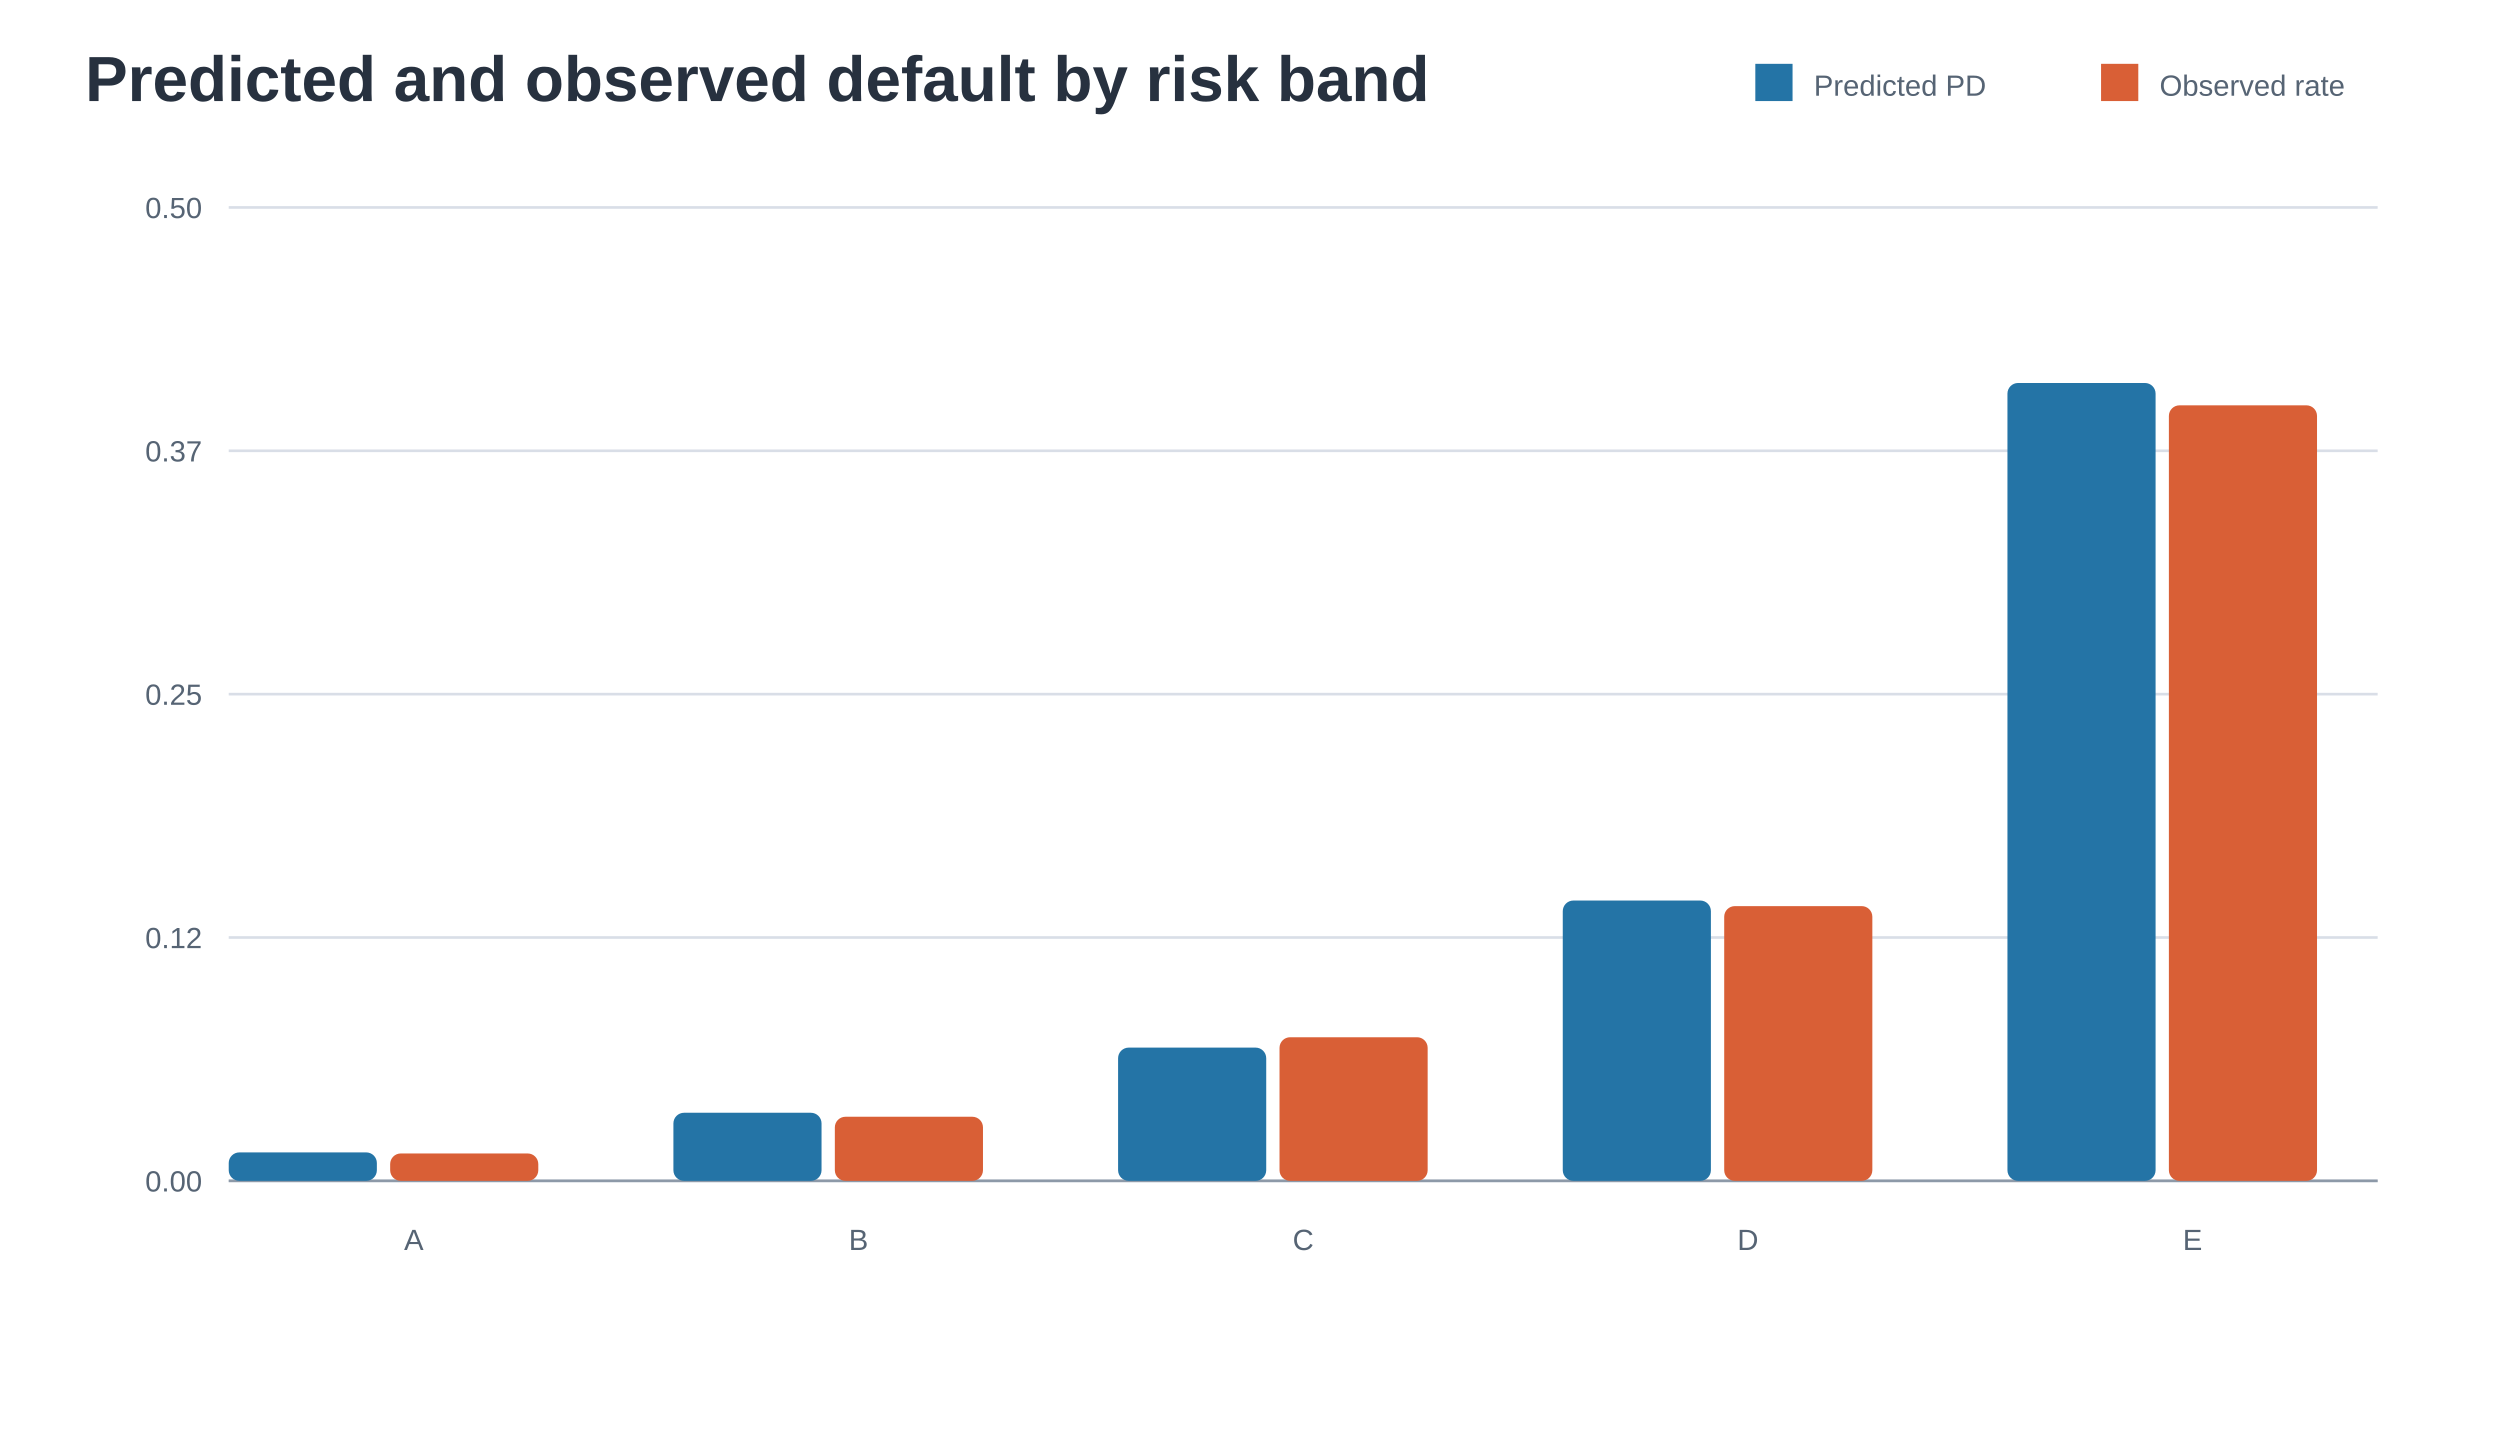
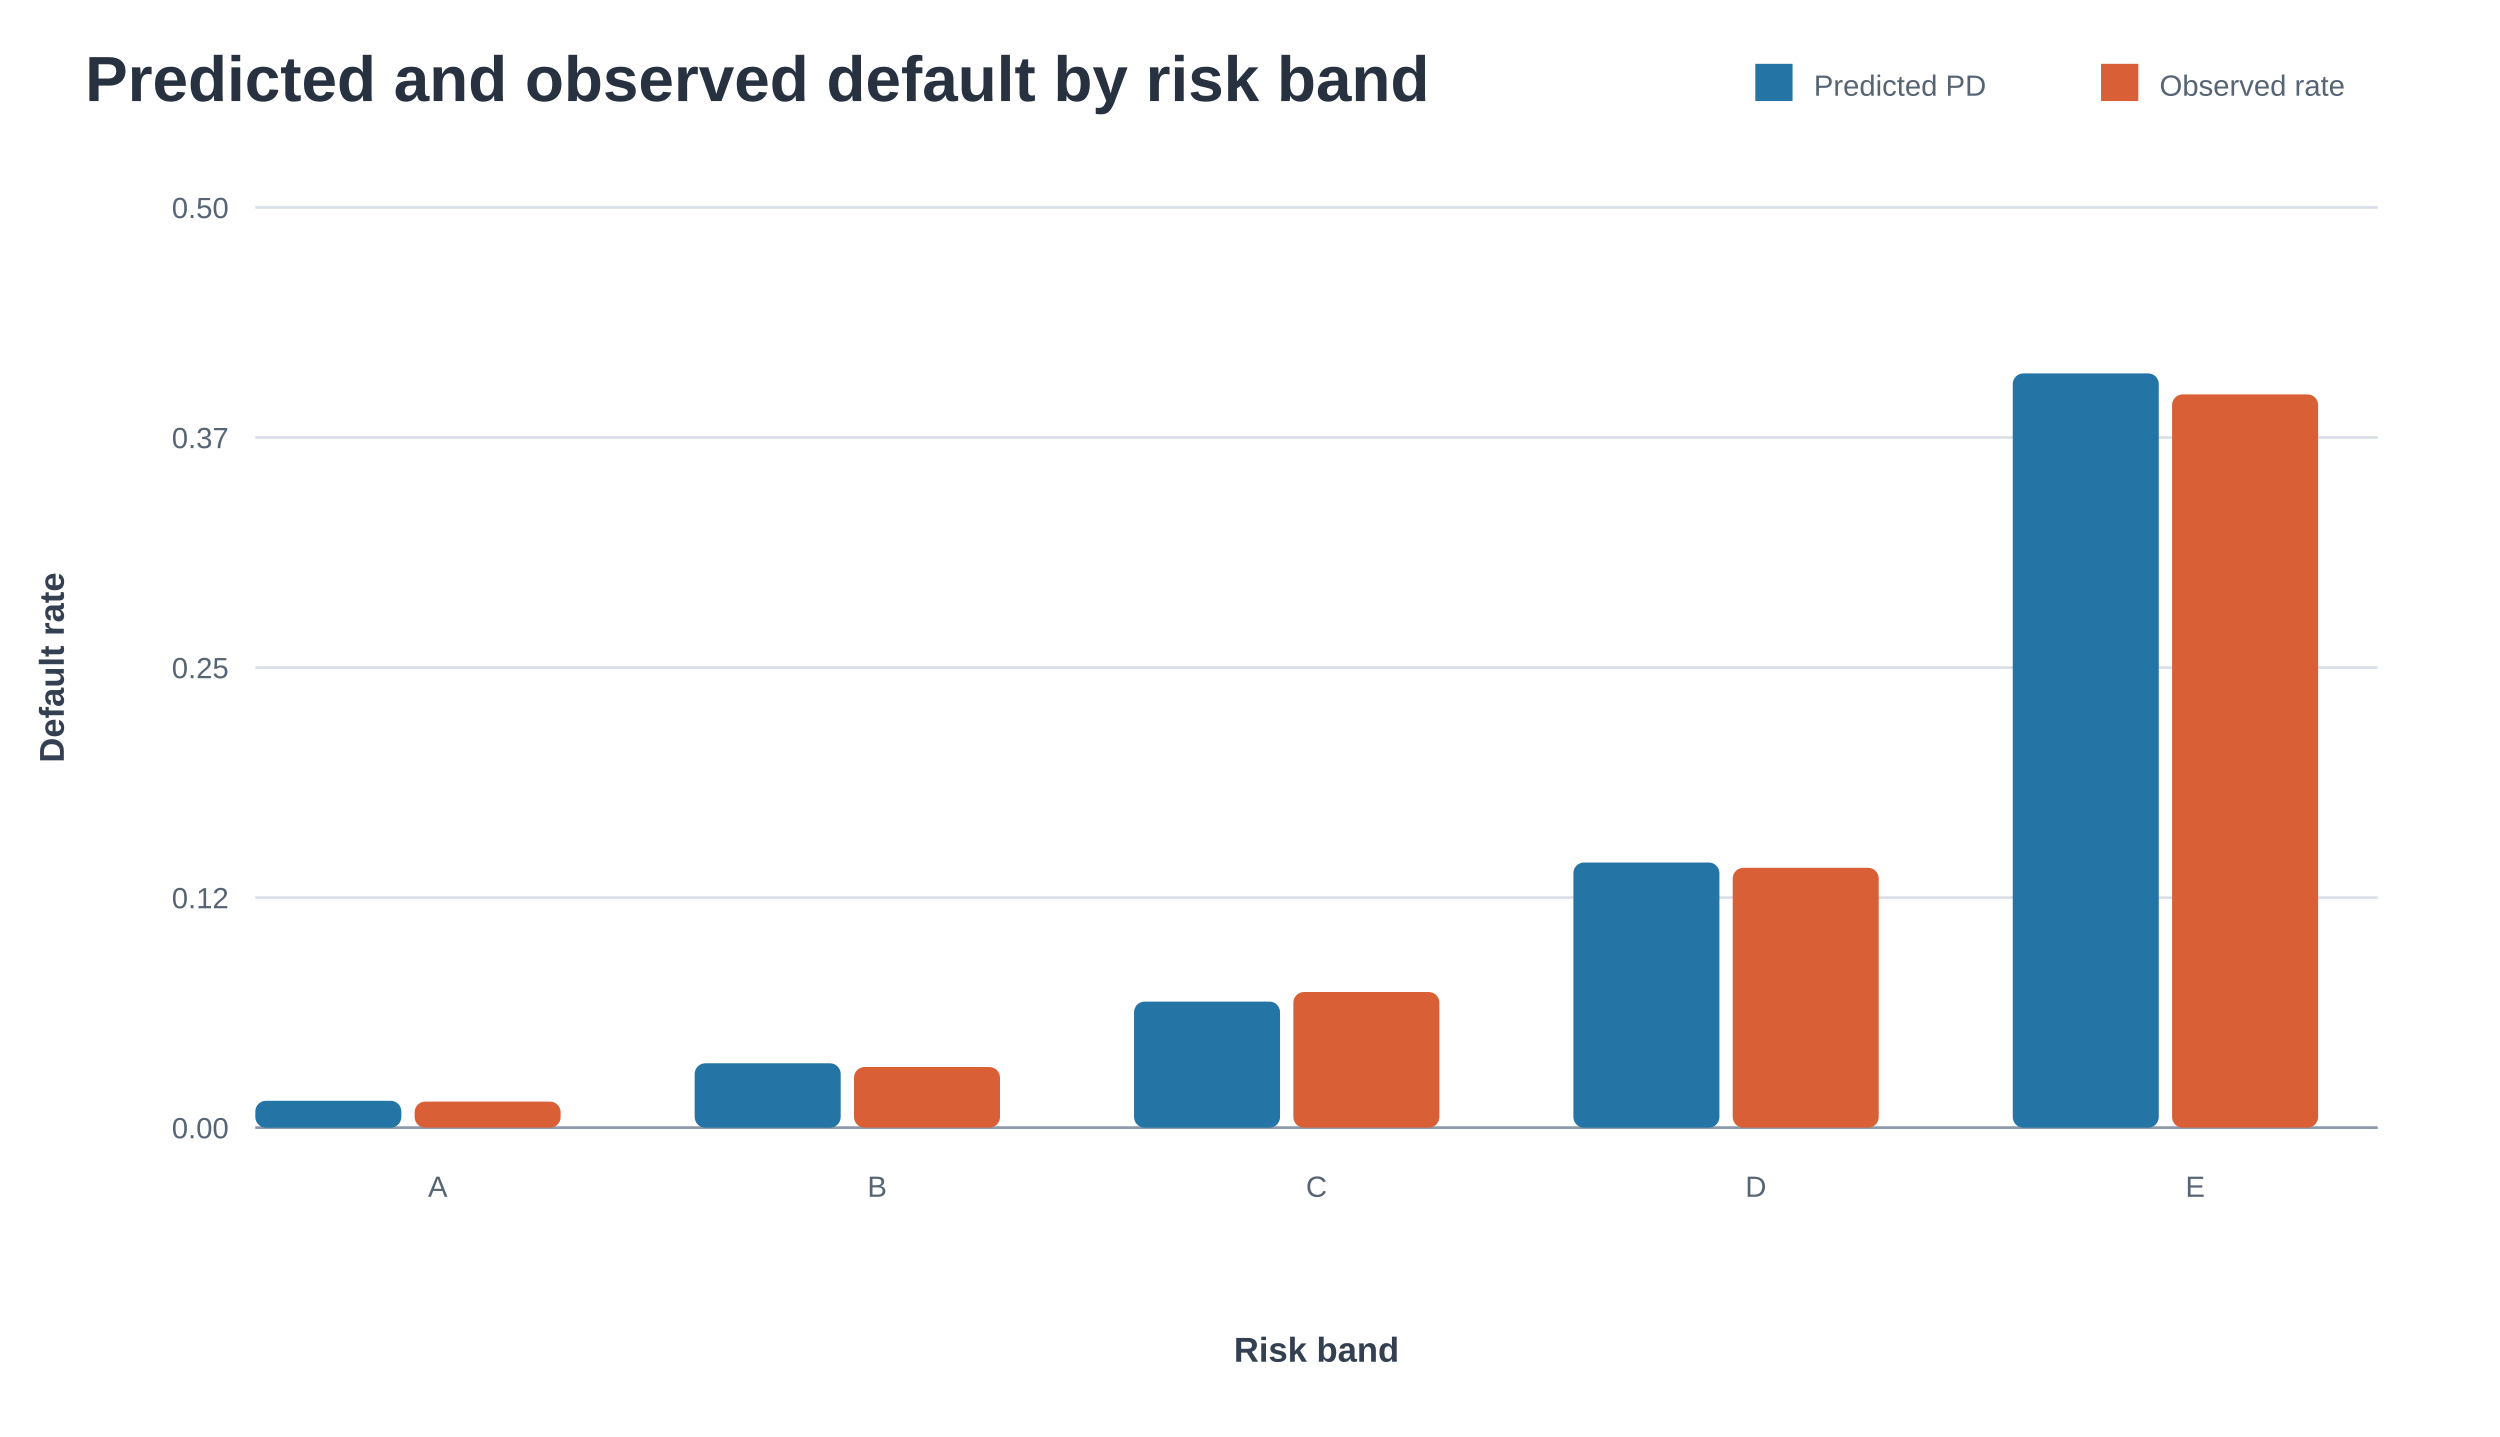
<svg xmlns="http://www.w3.org/2000/svg" width="940" height="540" viewBox="0 0 940 540">
-   <style>text{font-family:Arial,Helvetica,sans-serif;fill:#27313f}.title{font-size:24px;font-weight:700}.label{font-size:13px}.small{font-size:11px;fill:#566474}.axis{stroke:#8d99a8;stroke-width:1}.grid{stroke:#d9dee7;stroke-width:1}</style>
+   <style>text{font-family:Arial,Helvetica,sans-serif;fill:#27313f}.title{font-size:24px;font-weight:700}.label{font-size:13px}.axis-title{font-size:13px;font-weight:700;fill:#344052}.small{font-size:11px;fill:#566474}.axis{stroke:#8d99a8;stroke-width:1}.grid{stroke:#d9dee7;stroke-width:1}</style>
  <text x="32.0" y="38.0" class="title" text-anchor="start">Predicted and observed default by risk band</text>
  <rect x="660" y="24" width="14" height="14" fill="#2474a6" />
  <text x="682.0" y="36.0" class="small" text-anchor="start">Predicted PD</text>
  <rect x="790" y="24" width="14" height="14" fill="#d95f36" />
  <text x="812.0" y="36.0" class="small" text-anchor="start">Observed rate</text>
-   <line x1="86" y1="444.0" x2="894" y2="444.0" class="grid" />
-   <text x="76.0" y="448.0" class="small" text-anchor="end">0.00</text>
-   <line x1="86" y1="352.5" x2="894" y2="352.5" class="grid" />
-   <text x="76.0" y="356.5" class="small" text-anchor="end">0.12</text>
-   <line x1="86" y1="261.0" x2="894" y2="261.0" class="grid" />
-   <text x="76.0" y="265.0" class="small" text-anchor="end">0.25</text>
-   <line x1="86" y1="169.5" x2="894" y2="169.5" class="grid" />
-   <text x="76.0" y="173.5" class="small" text-anchor="end">0.37</text>
-   <line x1="86" y1="78.0" x2="894" y2="78.0" class="grid" />
-   <text x="76.0" y="82.0" class="small" text-anchor="end">0.50</text>
-   <line x1="86" y1="444" x2="894" y2="444" class="axis" />
-   <rect x="86.0" y="433.3" width="55.7" height="10.7" rx="4" fill="#2474a6" />
-   <rect x="146.7" y="433.7" width="55.7" height="10.3" rx="4" fill="#d95f36" />
-   <text x="155.6" y="470.0" class="small" text-anchor="middle">A</text>
-   <rect x="253.2" y="418.4" width="55.7" height="25.6" rx="4" fill="#2474a6" />
-   <rect x="313.9" y="419.9" width="55.7" height="24.1" rx="4" fill="#d95f36" />
-   <text x="322.8" y="470.0" class="small" text-anchor="middle">B</text>
-   <rect x="420.4" y="393.9" width="55.7" height="50.1" rx="4" fill="#2474a6" />
-   <rect x="481.1" y="390.0" width="55.7" height="54.0" rx="4" fill="#d95f36" />
-   <text x="490.0" y="470.0" class="small" text-anchor="middle">C</text>
-   <rect x="587.6" y="338.6" width="55.7" height="105.4" rx="4" fill="#2474a6" />
-   <rect x="648.3" y="340.7" width="55.7" height="103.3" rx="4" fill="#d95f36" />
-   <text x="657.2" y="470.0" class="small" text-anchor="middle">D</text>
-   <rect x="754.8" y="144.0" width="55.7" height="300.0" rx="4" fill="#2474a6" />
-   <rect x="815.5" y="152.4" width="55.7" height="291.6" rx="4" fill="#d95f36" />
-   <text x="824.4" y="470.0" class="small" text-anchor="middle">E</text>
+   <line x1="96" y1="424.0" x2="894" y2="424.0" class="grid" />
+   <text x="86.0" y="428.0" class="small" text-anchor="end">0.00</text>
+   <line x1="96" y1="337.5" x2="894" y2="337.5" class="grid" />
+   <text x="86.0" y="341.5" class="small" text-anchor="end">0.12</text>
+   <line x1="96" y1="251.0" x2="894" y2="251.0" class="grid" />
+   <text x="86.0" y="255.0" class="small" text-anchor="end">0.25</text>
+   <line x1="96" y1="164.5" x2="894" y2="164.5" class="grid" />
+   <text x="86.0" y="168.5" class="small" text-anchor="end">0.37</text>
+   <line x1="96" y1="78.0" x2="894" y2="78.0" class="grid" />
+   <text x="86.0" y="82.0" class="small" text-anchor="end">0.50</text>
+   <line x1="96" y1="424" x2="894" y2="424" class="axis" />
+   <text x="24.0" y="251.0" class="axis-title" text-anchor="middle" transform="rotate(-90 24.0 251.0)">Default rate</text>
+   <text x="495.0" y="512.0" class="axis-title" text-anchor="middle">Risk band</text>
+   <rect x="96.0" y="413.9" width="54.9" height="10.1" rx="4" fill="#2474a6" />
+   <rect x="155.9" y="414.2" width="54.9" height="9.8" rx="4" fill="#d95f36" />
+   <text x="164.6" y="450.0" class="small" text-anchor="middle">A</text>
+   <rect x="261.2" y="399.8" width="54.9" height="24.2" rx="4" fill="#2474a6" />
+   <rect x="321.1" y="401.2" width="54.9" height="22.8" rx="4" fill="#d95f36" />
+   <text x="329.8" y="450.0" class="small" text-anchor="middle">B</text>
+   <rect x="426.4" y="376.6" width="54.9" height="47.4" rx="4" fill="#2474a6" />
+   <rect x="486.3" y="373.0" width="54.9" height="51.0" rx="4" fill="#d95f36" />
+   <text x="495.0" y="450.0" class="small" text-anchor="middle">C</text>
+   <rect x="591.6" y="324.3" width="54.9" height="99.7" rx="4" fill="#2474a6" />
+   <rect x="651.5" y="326.3" width="54.9" height="97.7" rx="4" fill="#d95f36" />
+   <text x="660.2" y="450.0" class="small" text-anchor="middle">D</text>
+   <rect x="756.8" y="140.4" width="54.9" height="283.6" rx="4" fill="#2474a6" />
+   <rect x="816.7" y="148.3" width="54.9" height="275.7" rx="4" fill="#d95f36" />
+   <text x="825.4" y="450.0" class="small" text-anchor="middle">E</text>
</svg>
